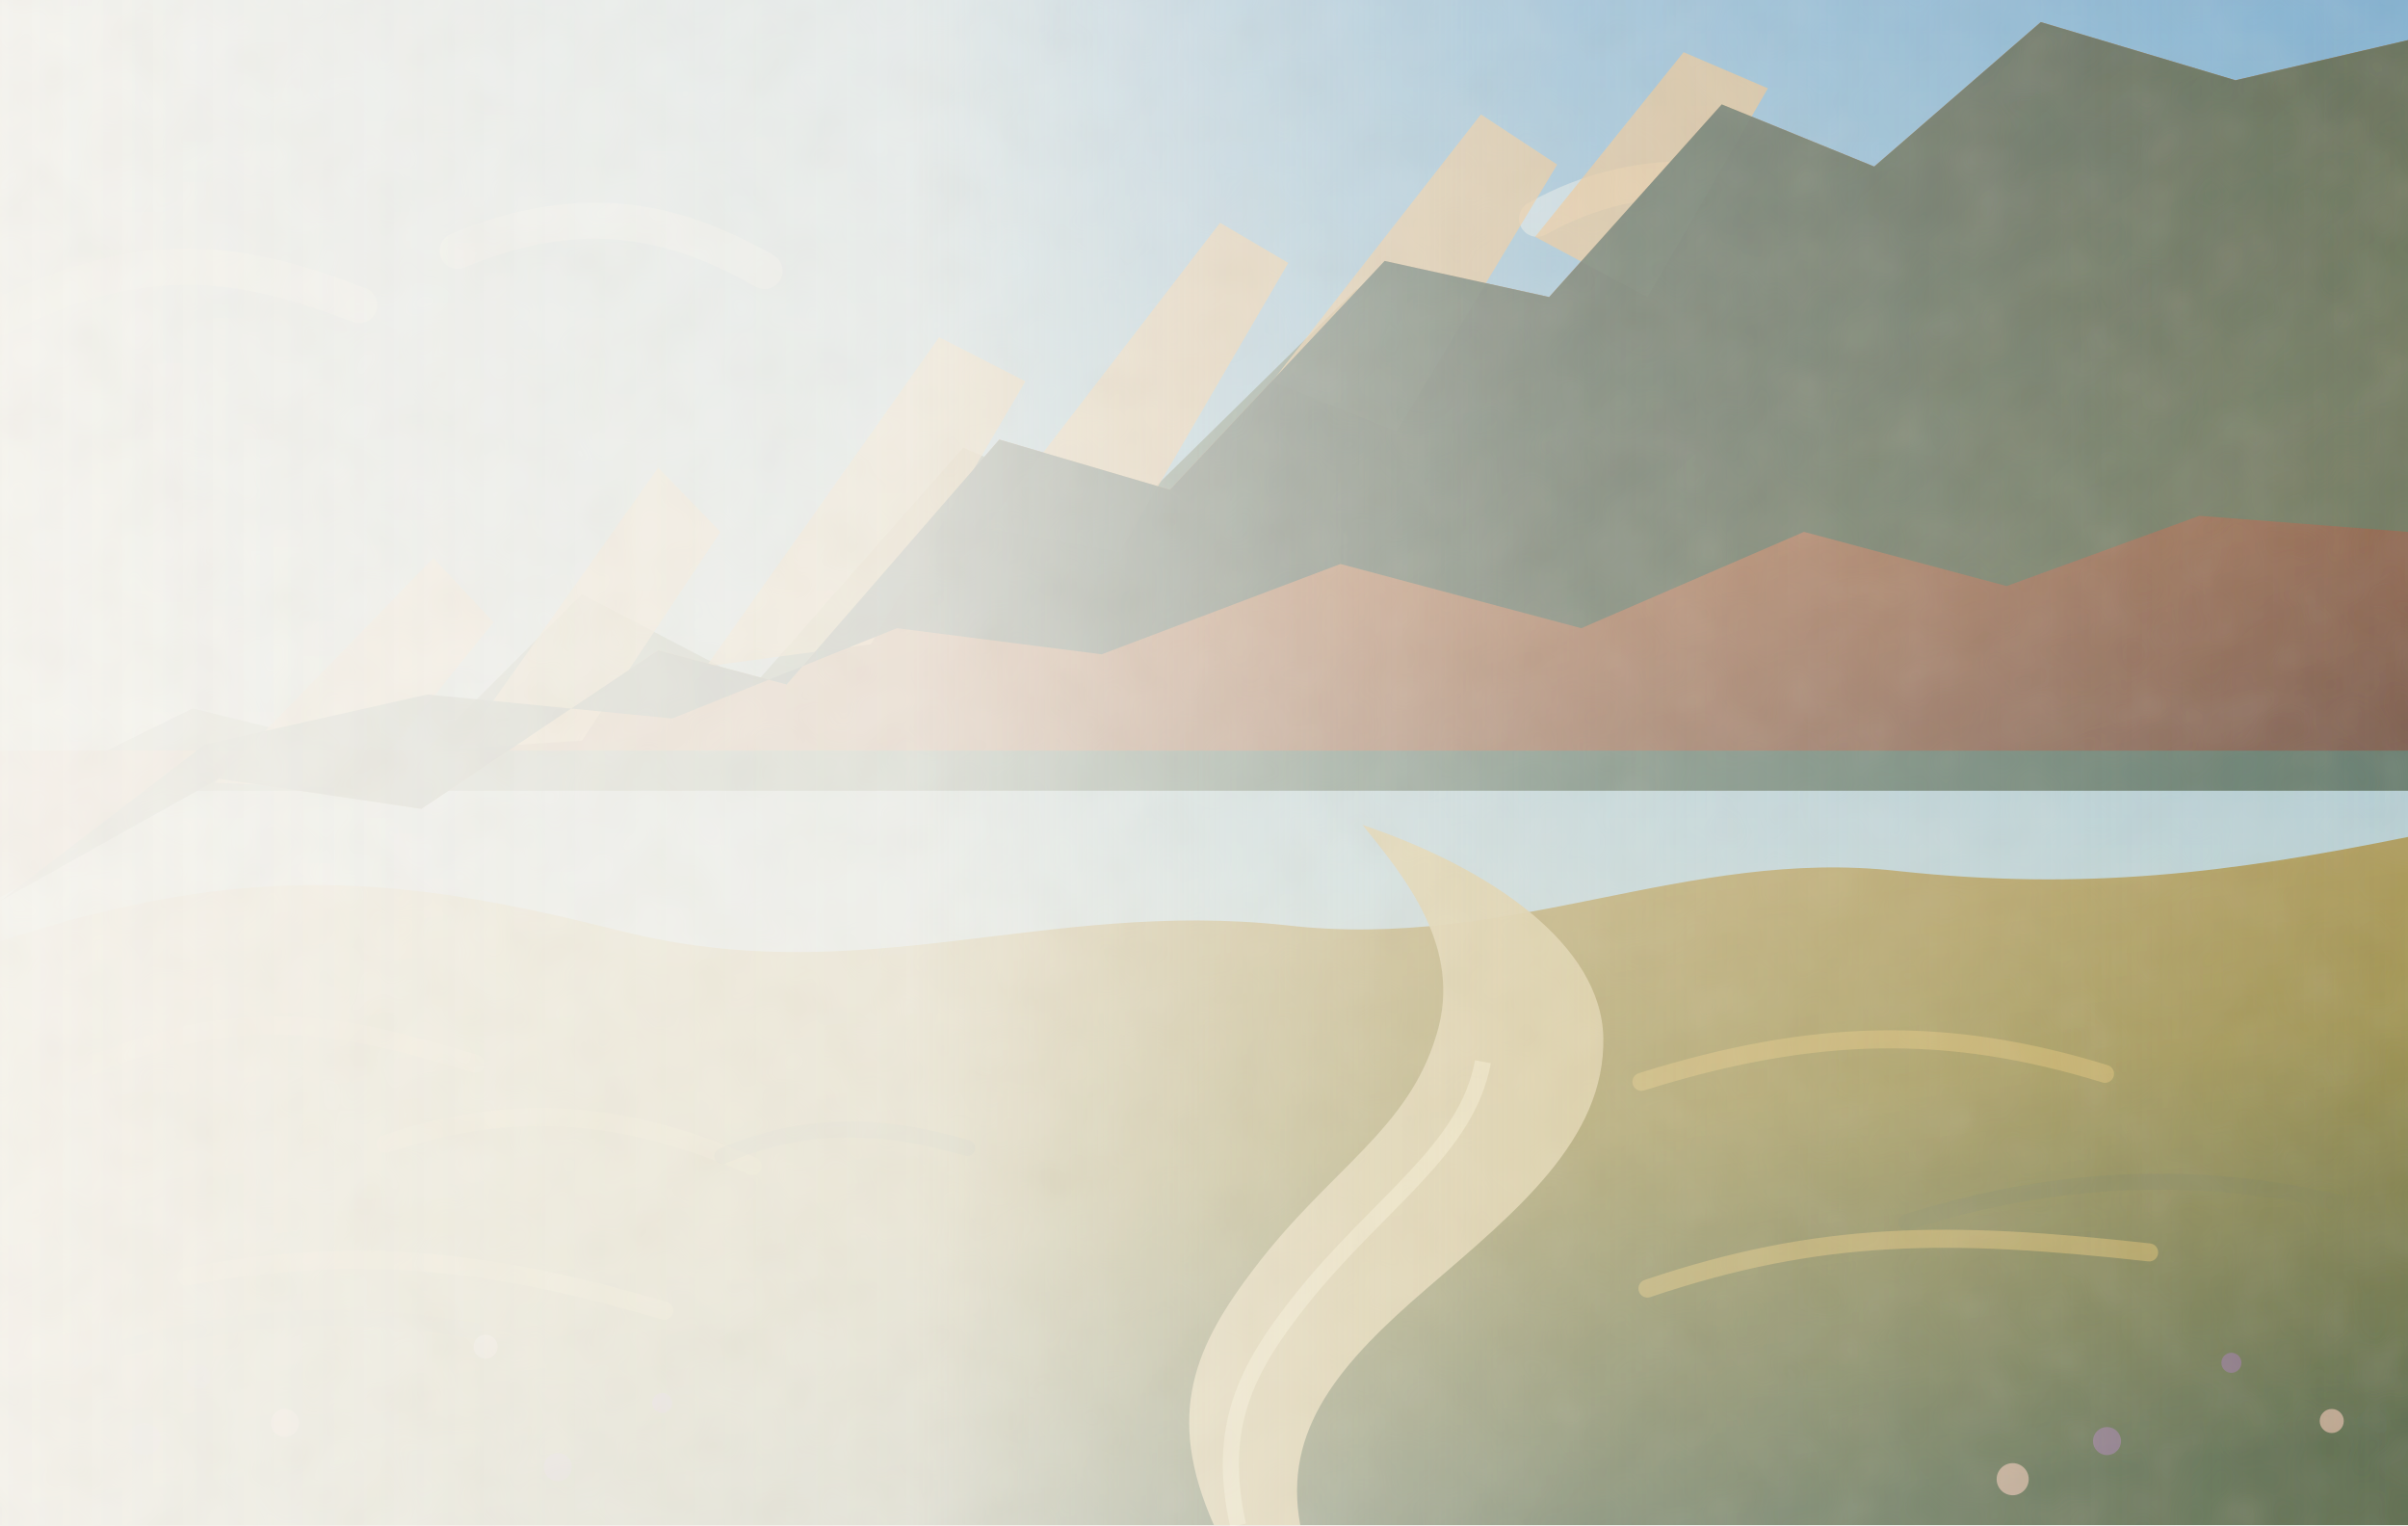
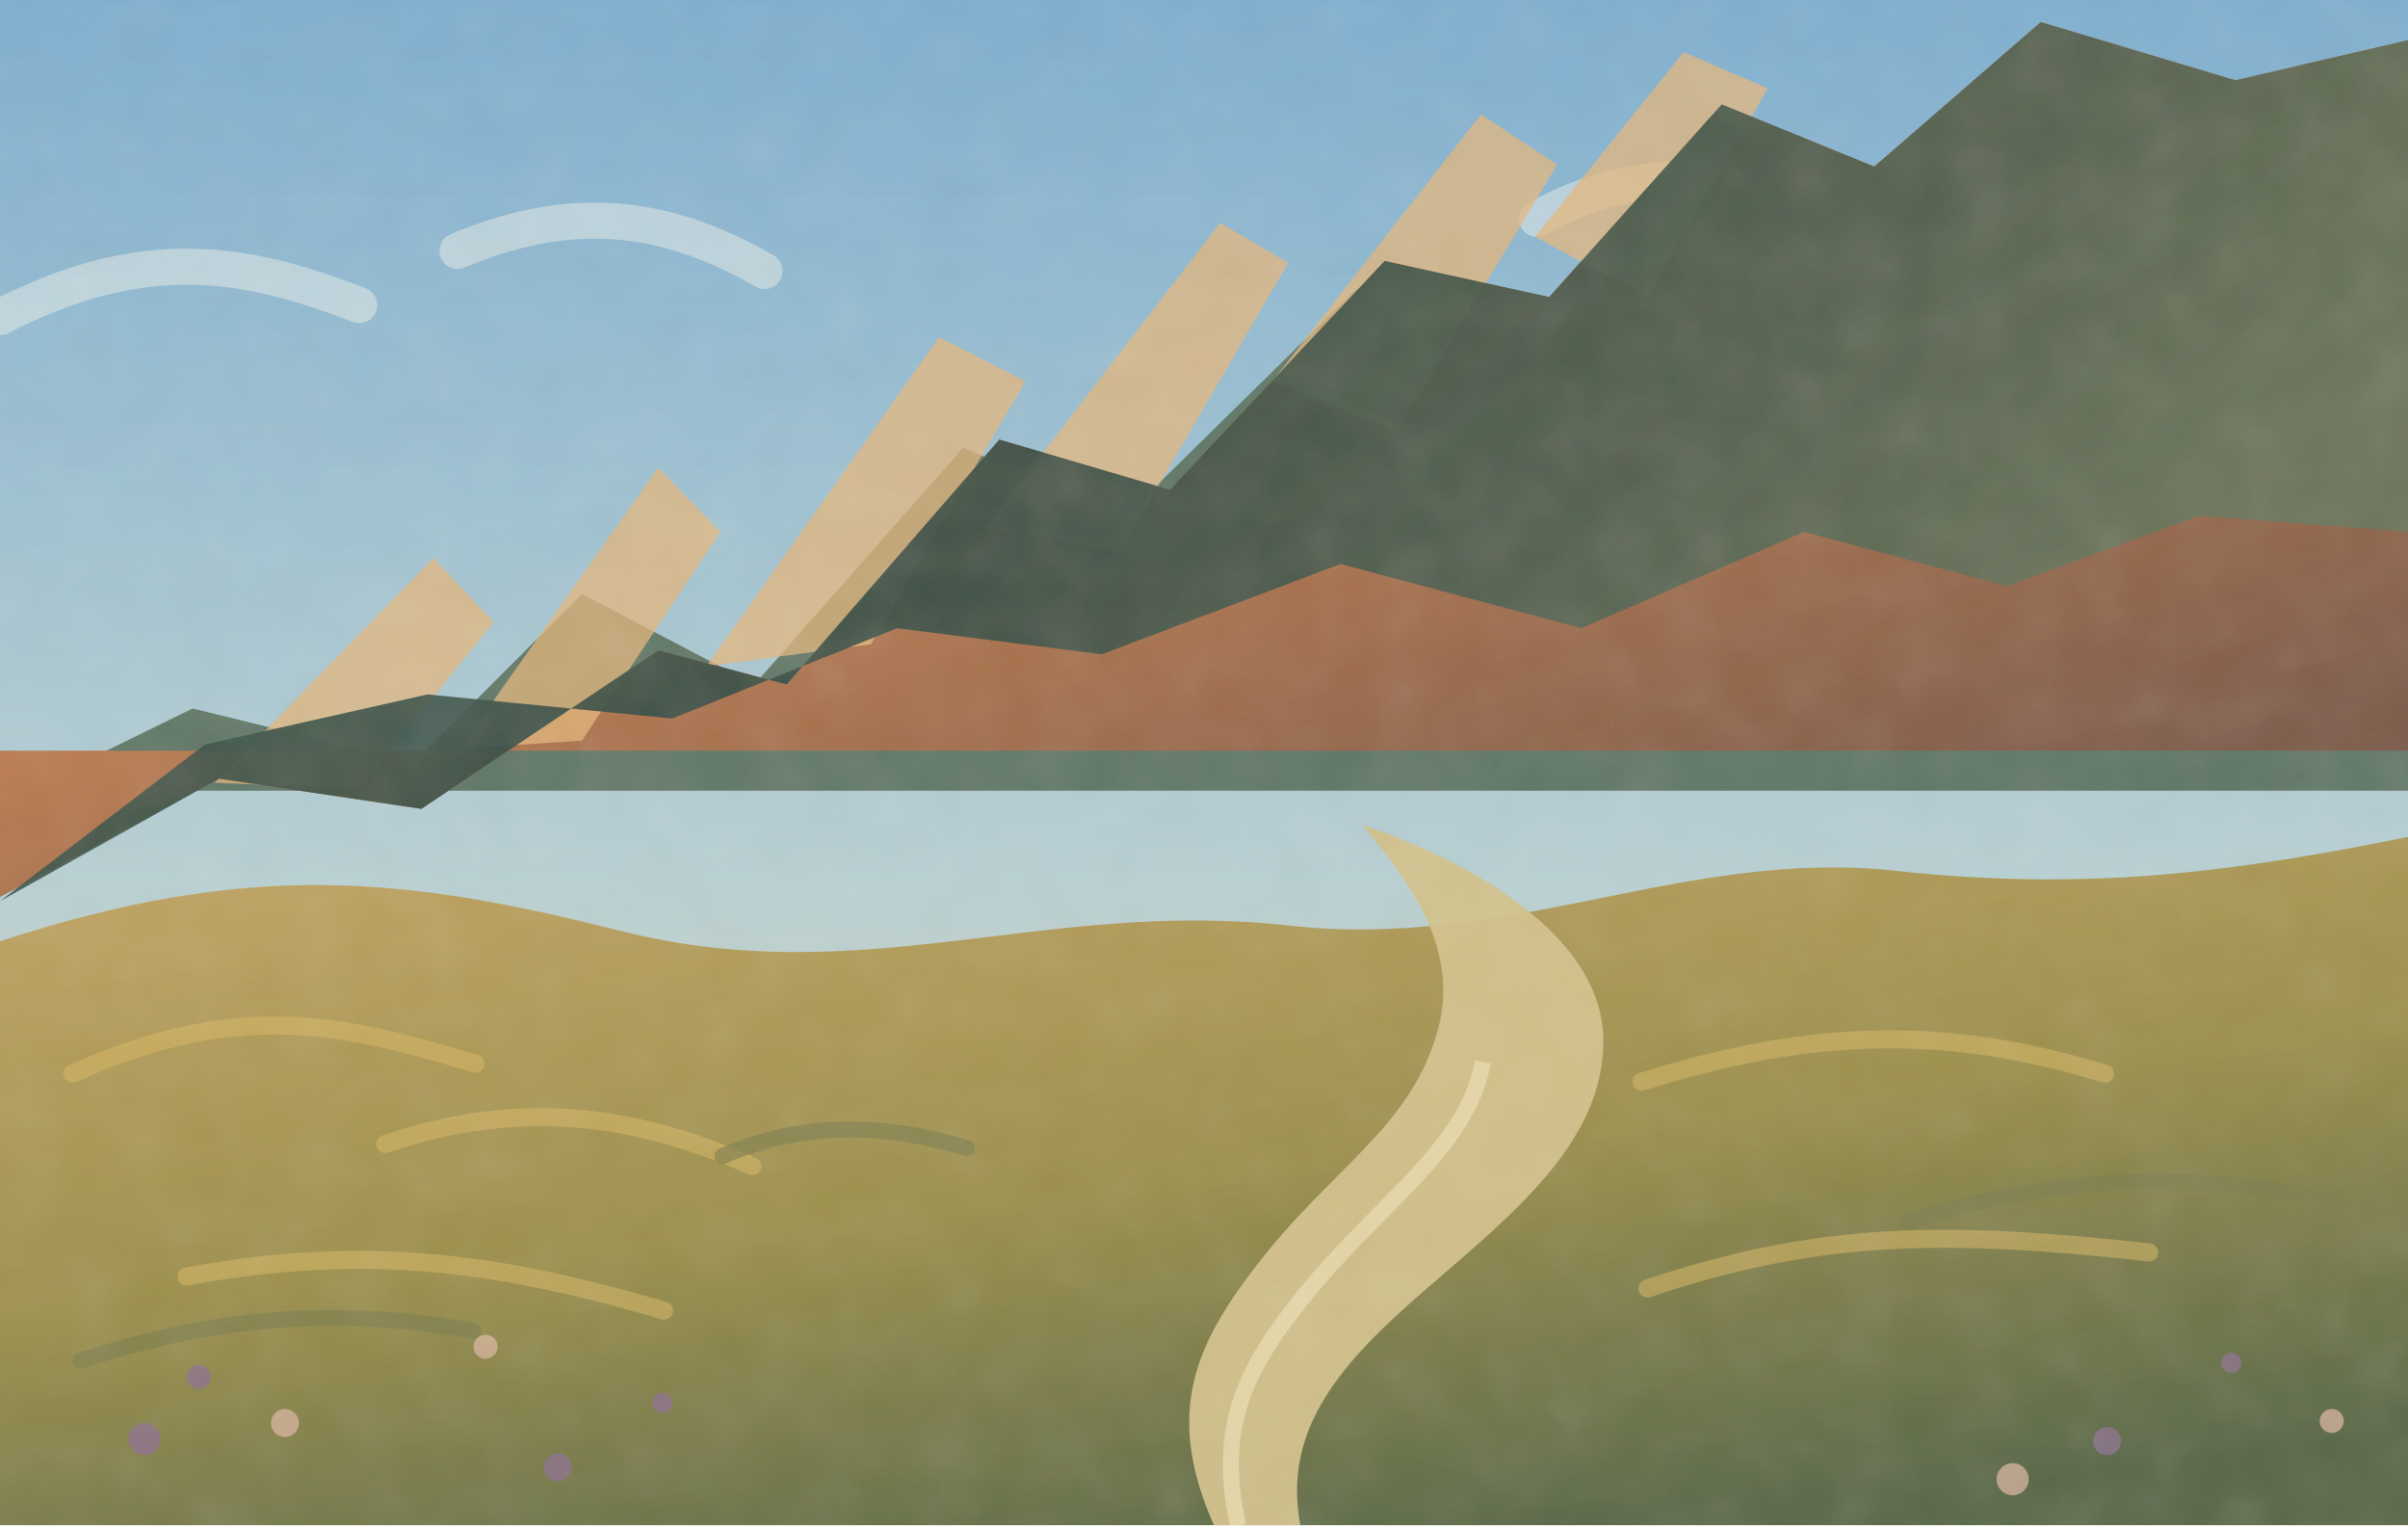
<svg xmlns="http://www.w3.org/2000/svg" viewBox="0 0 1200 760" preserveAspectRatio="xMidYMid slice">
  <defs>
    <linearGradient id="sky" x2="0" y2="1">
      <stop stop-color="#7eafd0" />
      <stop offset=".58" stop-color="#b9d0d3" />
      <stop offset="1" stop-color="#e6d5ac" />
    </linearGradient>
    <linearGradient id="sunlitRock" x1=".15" y1=".1" x2=".85" y2=".95">
      <stop stop-color="#dca76f" />
      <stop offset=".46" stop-color="#b87b52" />
      <stop offset="1" stop-color="#795a4c" />
    </linearGradient>
    <linearGradient id="shadowRock" x2="1" y2=".4">
      <stop stop-color="#456254" />
      <stop offset=".55" stop-color="#344e49" />
      <stop offset="1" stop-color="#69795f" />
    </linearGradient>
    <linearGradient id="meadow" x1=".25" x2=".7" y2="1">
      <stop stop-color="#bda363" />
      <stop offset=".5" stop-color="#9d914f" />
      <stop offset="1" stop-color="#58694b" />
-     </linearGradient>
-     <linearGradient id="copyWash" x2="1">
-       <stop stop-color="#f7f5ef" stop-opacity=".98" />
-       <stop offset=".38" stop-color="#f7f5ef" stop-opacity=".86" />
-       <stop offset=".66" stop-color="#f7f5ef" stop-opacity=".36" />
-       <stop offset="1" stop-color="#f7f5ef" stop-opacity=".04" />
    </linearGradient>
    <filter id="paint" x="-4%" y="-4%" width="108%" height="108%">
      <feTurbulence type="fractalNoise" baseFrequency=".035" numOctaves="2" seed="14" result="grain" />
      <feColorMatrix in="grain" values=".5 0 0 0 .3 .5 0 0 0 .25 .5 0 0 0 .18 0 0 0 .15 0" result="softGrain" />
      <feBlend in="SourceGraphic" in2="softGrain" mode="soft-light" />
    </filter>
  </defs>
  <g filter="url(#paint)">
    <path fill="url(#sky)" d="M0 0h1200v760H0z" />
    <path d="M0 158c72-37 122-28 179-6m49-27c64-27 111-14 153 10m385-26c53-30 114-24 163 7m81-11c60-19 119-3 176 21" fill="none" stroke="#eef0e7" stroke-width="18" stroke-linecap="round" opacity=".48" />
    <path d="M0 400 96 353l110 27 84-84 86 45 104-118 80 35 116-114 89 40 96-111 72 22 90-70 88 40 89-6v335H0Z" fill="#61796b" />
    <path d="M0 447 109 388l101 15 118-79 64 17 106-122 85 25 107-114 82 18 86-96 76 31 83-72 97 29 86-20v354H0Z" fill="url(#sunlitRock)" />
    <path d="m107 390 109-112 30 32-67 83Zm122-17 99-140 31 32-69 104Zm123-41 116-164 43 22-77 131Zm139-69 117-152 34 20-84 144Zm143-73 104-133 38 25-80 133Zm131-72 74-92 42 18-60 104Z" fill="#e4b77d" opacity=".75" />
    <path d="M0 449 109 388l101 15 118-79 64 17 106-122 85 25 107-114 82 18 86-96 76 31 83-72 97 29 86-20v245l-104-8-96 35-101-27-111 48-120-32-119 45-102-13-112 45-122-12-111 25Z" fill="url(#shadowRock)" opacity=".9" />
    <path d="M0 469c125-41 203-32 310-5 120 30 210-16 331-3 112 13 199-39 305-27 93 10 165 1 254-17v343H0Z" fill="url(#meadow)" />
    <path d="M605 760c-25-56-9-90 20-128 38-50 77-69 91-117 13-43-16-78-37-104 65 22 119 60 120 106 1 51-44 87-88 125-43 37-72 70-63 118Z" fill="#d3c28f" opacity=".95" />
    <path d="M617 760c-11-49 4-78 31-112 39-49 83-75 91-119" fill="none" stroke="#eee1b6" stroke-width="8" opacity=".66" />
    <path d="M36 535c86-39 140-23 201-5m-45 40c71-24 128-13 183 11m443-42c86-27 153-28 231-4M93 636c92-17 159-6 238 17m490-11c86-29 150-29 250-18" fill="none" stroke="#d7b866" stroke-width="9" stroke-linecap="round" opacity=".55" />
    <path d="M40 678c82-27 143-24 196-15m714-54c91-29 166-22 218-9M360 576c42-18 81-16 122-4" fill="none" stroke="#7e8050" stroke-width="8" stroke-linecap="round" opacity=".66" />
    <g fill="#8d7390" opacity=".8">
      <circle cx="72" cy="717" r="8" />
      <circle cx="99" cy="686" r="6" />
      <circle cx="278" cy="731" r="7" />
      <circle cx="330" cy="699" r="5" />
      <circle cx="1050" cy="718" r="7" />
      <circle cx="1112" cy="679" r="5" />
    </g>
    <g fill="#d9b5a2" opacity=".75">
      <circle cx="142" cy="709" r="7" />
      <circle cx="242" cy="671" r="6" />
      <circle cx="1003" cy="737" r="8" />
      <circle cx="1162" cy="708" r="6" />
    </g>
-     <path d="M0 0h1200v760H0Z" fill="url(#copyWash)" />
  </g>
</svg>
